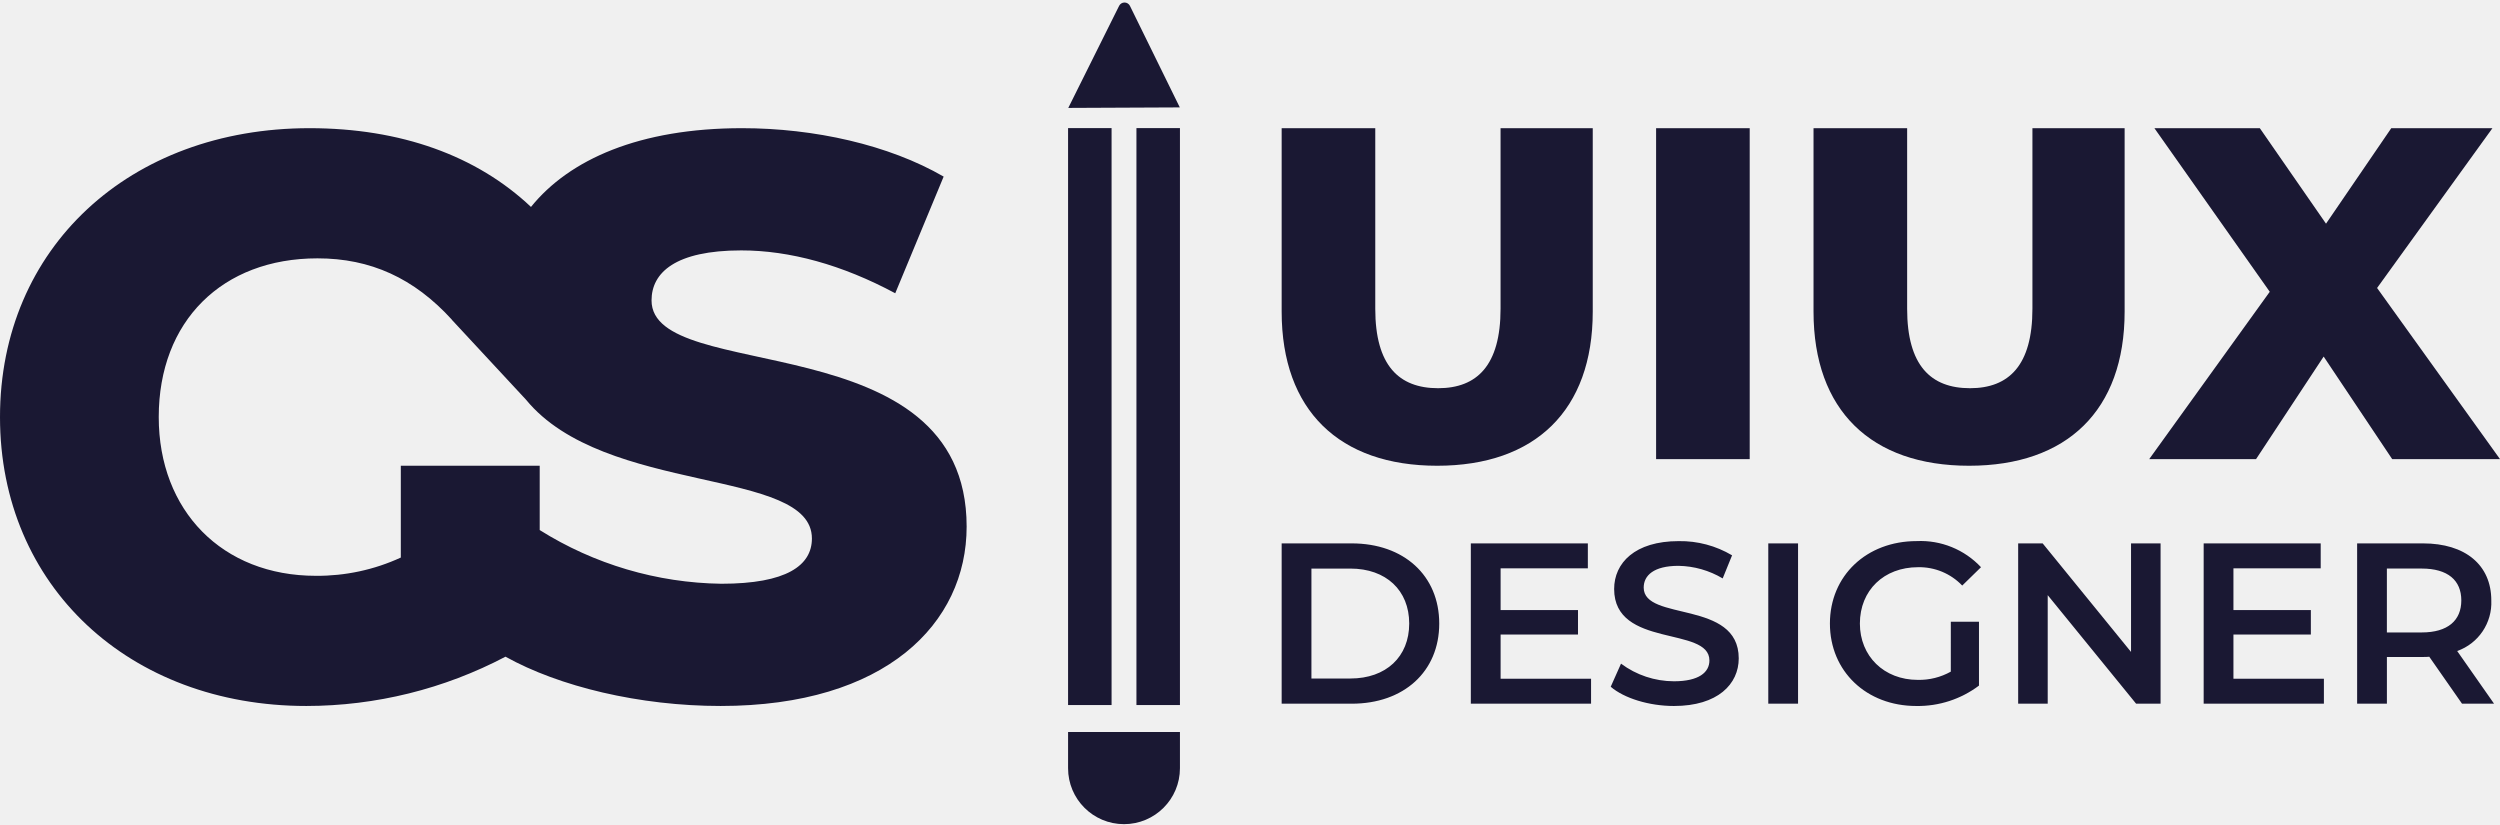
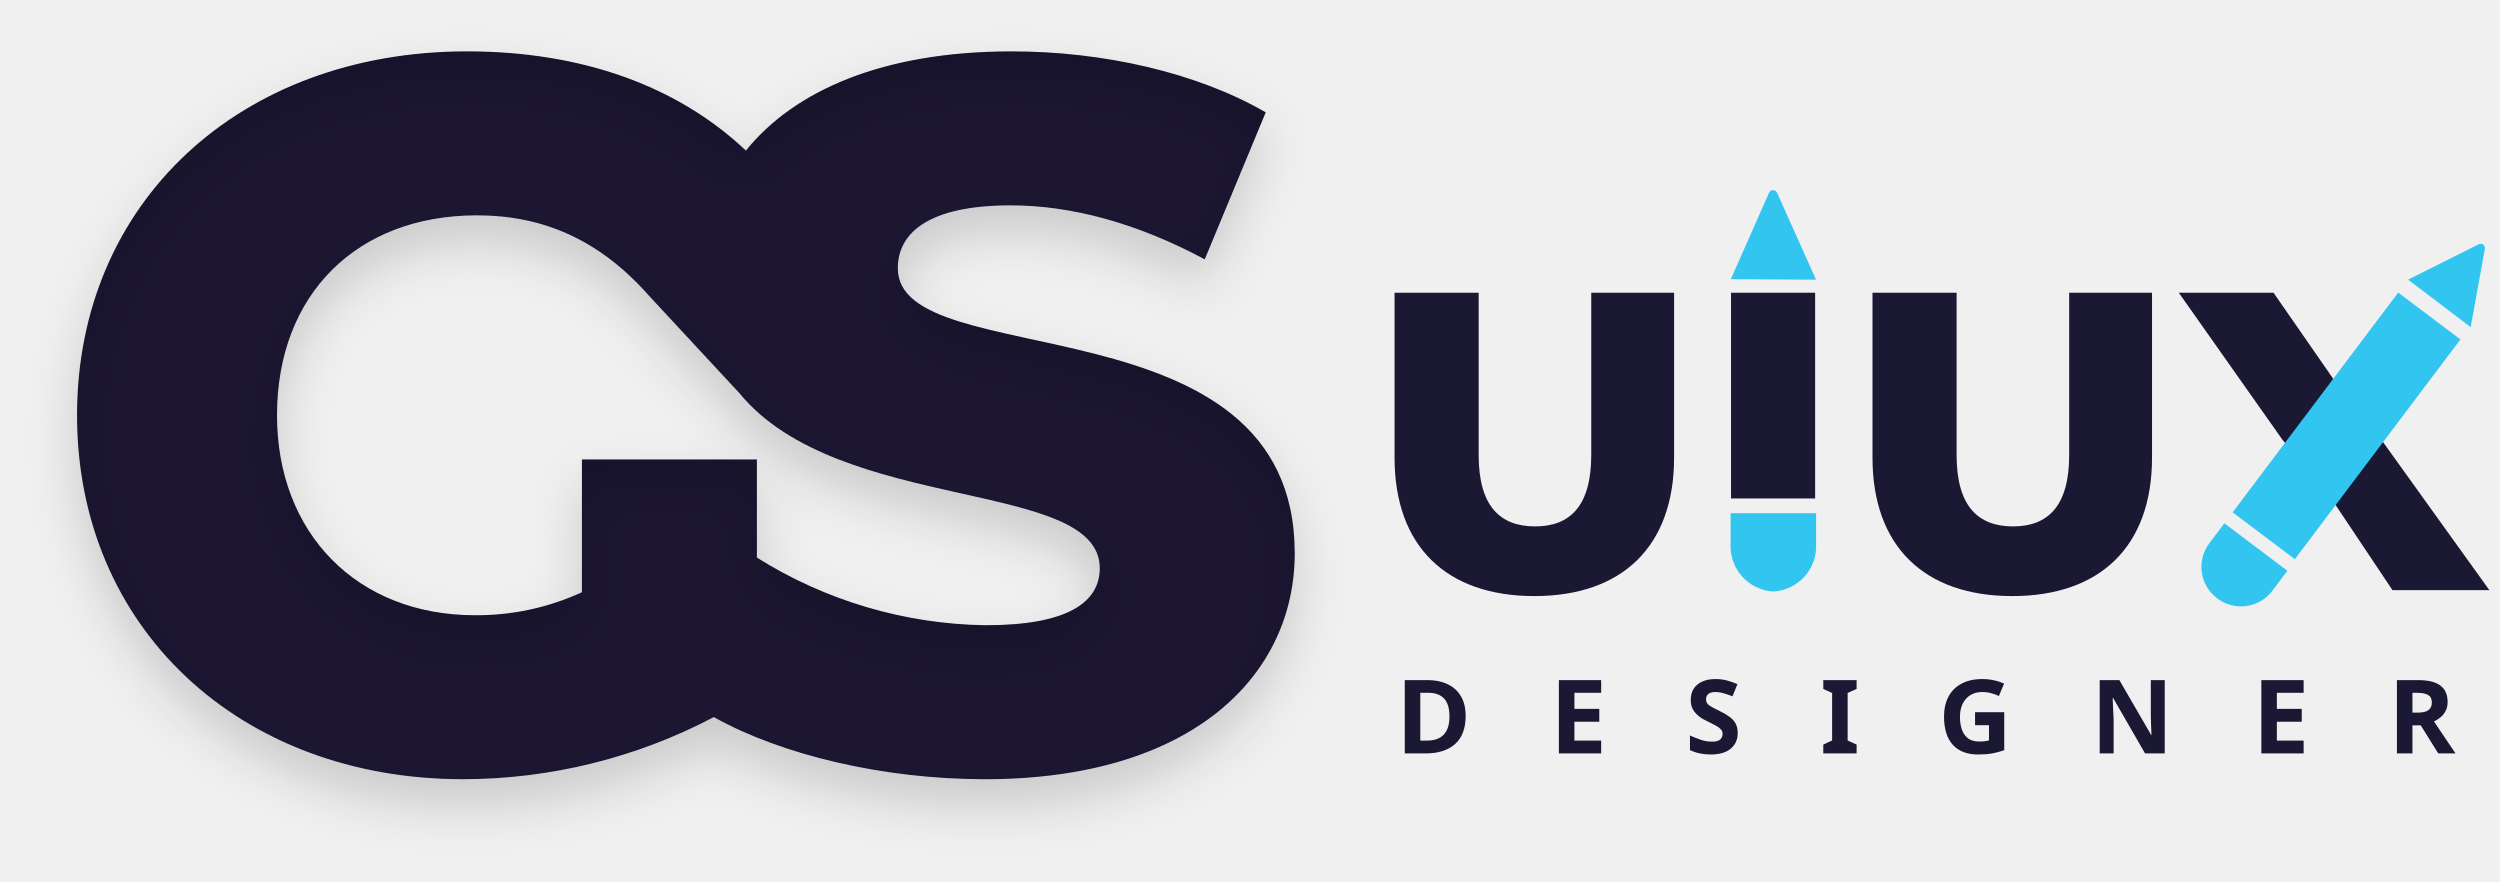
- <svg xmlns="http://www.w3.org/2000/svg" width="367.819" height="121.256" viewBox="0 0 367.819 121.256">
-   <g id="Group_9010" data-name="Group 9010" transform="translate(-1888.903 -3601)">
-     <g id="Group_18" data-name="Group 18" transform="translate(2042.277 3601)">
-       <path id="Path_16" data-name="Path 16" d="M.046,15.754a.89.89,0,0,0,1.133,1.123l15.9-5.327L5.422,0C1.1,12.663,1.757,10.74.046,15.754Z" transform="translate(24.042 11.968) rotate(135)" fill="#1a1833" />
-       <rect id="Rectangle_29" data-name="Rectangle 29" width="6.4" height="84.885" transform="translate(3.769 18.847)" fill="#1a1833" />
-       <rect id="Rectangle_30" data-name="Rectangle 30" width="6.4" height="84.885" transform="translate(13.828 18.847)" fill="#1a1833" />
-       <path id="Rectangle_31" data-name="Rectangle 31" d="M0,0H16.459V5.334A8.229,8.229,0,0,1,8.23,13.563h0A8.229,8.229,0,0,1,0,5.333Z" transform="translate(3.769 107.693)" fill="#1a1833" />
+ <svg xmlns="http://www.w3.org/2000/svg" width="292" height="103.01" viewBox="0 0 292 103.01">
+   <defs>
+     <filter id="Union_2" x="0" y="0" width="160.224" height="103.01" filterUnits="userSpaceOnUse">
+       <feOffset dy="3" input="SourceAlpha" />
+       <feGaussianBlur stdDeviation="3" result="blur" />
+       <feFlood flood-opacity="0.161" />
+       <feComposite operator="in" in2="blur" />
+       <feComposite in="SourceGraphic" />
+     </filter>
+     <filter id="Union_2-2" x="0" y="0" width="160.224" height="103.01" filterUnits="userSpaceOnUse">
+       <feOffset dy="3" input="SourceAlpha" />
+       <feGaussianBlur stdDeviation="3" result="blur-2" />
+       <feFlood flood-opacity="0.161" result="color" />
+       <feComposite operator="out" in="SourceGraphic" in2="blur-2" />
+       <feComposite operator="in" in="color" />
+       <feComposite operator="in" in2="SourceGraphic" />
+     </filter>
+   </defs>
+   <g id="_2" data-name="2" transform="translate(-2782 -3796)">
+     <g data-type="innerShadowGroup">
+       <g transform="matrix(1, 0, 0, 1, 2782, 3796)" filter="url(#Union_2)">
+         <path id="Union_2-3" data-name="Union 2" d="M74.372,77.757a63.046,63.046,0,0,1-29.3,7.253C19.034,85.01,0,67.378,0,42.505S19.034,0,45.541,0c13.424,0,24.6,4.046,32.581,11.588C83.767,4.6,94.081,0,109.177,0c10.626,0,21.6,2.453,29.66,7.124l-7.124,17.165c-7.824-4.2-15.53-6.305-22.654-6.305-9.692,0-13.195,3.27-13.195,7.357,0,12.495,46.359,3.153,46.359,33.28,0,14.246-11.911,26.391-36.2,26.391C94.1,85.01,82.27,82.157,74.372,77.757Zm31.769-10.73c9.575,0,13.312-2.686,13.312-6.656,0-10.5-30.47-6.292-42.068-20.428L66.475,28.187l.011-.01C60.9,22.044,54.5,19.151,46.709,19.151c-14.013,0-23.355,9.225-23.355,23.354,0,13.779,9.342,23.355,23.121,23.355A29.373,29.373,0,0,0,58.97,63.174V47.668H79.405V59.126A51.608,51.608,0,0,0,106.142,67.028Z" transform="translate(9 6)" fill="#1a1833" />
+       </g>
+       <g transform="matrix(1, 0, 0, 1, 2782, 3796)" filter="url(#Union_2-2)">
+         <path id="Union_2-4" data-name="Union 2" d="M74.372,77.757a63.046,63.046,0,0,1-29.3,7.253C19.034,85.01,0,67.378,0,42.505S19.034,0,45.541,0c13.424,0,24.6,4.046,32.581,11.588C83.767,4.6,94.081,0,109.177,0c10.626,0,21.6,2.453,29.66,7.124l-7.124,17.165c-7.824-4.2-15.53-6.305-22.654-6.305-9.692,0-13.195,3.27-13.195,7.357,0,12.495,46.359,3.153,46.359,33.28,0,14.246-11.911,26.391-36.2,26.391C94.1,85.01,82.27,82.157,74.372,77.757Zm31.769-10.73c9.575,0,13.312-2.686,13.312-6.656,0-10.5-30.47-6.292-42.068-20.428L66.475,28.187l.011-.01C60.9,22.044,54.5,19.151,46.709,19.151c-14.013,0-23.355,9.225-23.355,23.354,0,13.779,9.342,23.355,23.121,23.355A29.373,29.373,0,0,0,58.97,63.174V47.668H79.405V59.126A51.608,51.608,0,0,0,106.142,67.028Z" transform="translate(9 6)" fill="#fff" />
+       </g>
    </g>
-     <path id="Union_2" data-name="Union 2" d="M74.372,77.757a63.047,63.047,0,0,1-29.3,7.253C19.034,85.01,0,67.377,0,42.505S19.034,0,45.542,0c13.424,0,24.6,4.046,32.58,11.587C83.767,4.6,94.081,0,109.177,0c10.626,0,21.6,2.452,29.66,7.123l-7.123,17.165c-7.824-4.2-15.531-6.306-22.654-6.306-9.692,0-13.2,3.27-13.2,7.357,0,12.5,46.359,3.153,46.359,33.281,0,14.246-11.911,26.39-36.2,26.39C94.1,85.01,82.27,82.157,74.372,77.757Zm31.769-10.73c9.576,0,13.313-2.686,13.313-6.656,0-10.5-30.479-6.291-42.073-20.435L66.475,28.187l.011-.011C60.9,22.044,54.5,19.151,46.709,19.151c-14.013,0-23.354,9.225-23.354,23.354,0,13.78,9.341,23.354,23.121,23.354A29.369,29.369,0,0,0,58.97,63.174V49.668H79.406v9.459A51.612,51.612,0,0,0,106.141,67.028Z" transform="translate(1888.903 3619.859)" fill="#1a1833" />
-     <path id="Path_11567" data-name="Path 11567" d="M31.269-42.035c14.4,0,22.885-8.138,22.885-22.676V-91.7H40.59v26.571c0,8.347-3.478,11.686-9.182,11.686-5.773,0-9.251-3.339-9.251-11.686V-91.7H8.384v26.989C8.384-50.174,16.87-42.035,31.269-42.035Zm32.206-.974H77.247V-91.7H63.474Zm46.048.974c14.4,0,22.885-8.138,22.885-22.676V-91.7H118.843v26.571c0,8.347-3.478,11.686-9.182,11.686-5.773,0-9.251-3.339-9.251-11.686V-91.7H86.637v26.989C86.637-50.174,95.123-42.035,109.522-42.035Zm78.114-.974-18.085-25.18L186.523-91.7H171.638l-9.6,14.051L152.3-91.7H136.789l16.972,24.067L136.024-43.009h15.72L161.691-58.1l10.086,15.094Z" transform="translate(2069.086 3711.559)" fill="#1a1833" />
-     <path id="Path_11566" data-name="Path 11566" d="M6.486-25.067H16.8c7.649,0,12.871-4.717,12.871-11.793S24.445-48.653,16.8-48.653H6.486Zm4.38-3.706V-44.947h5.728c5.256,0,8.659,3.2,8.659,8.087s-3.4,8.087-8.659,8.087ZM38.7-28.74v-6.5H50.086v-3.605H38.7V-44.98H51.535v-3.673H34.318v23.586h17.69V-28.74ZM64.2-24.73c6.469,0,9.535-3.235,9.535-7.008,0-8.659-13.983-5.391-13.983-10.412,0-1.786,1.483-3.2,5.122-3.2a13.107,13.107,0,0,1,6.5,1.853l1.381-3.4a14.912,14.912,0,0,0-7.851-2.089c-6.469,0-9.5,3.235-9.5,7.042,0,8.761,14.017,5.425,14.017,10.513,0,1.752-1.55,3.066-5.223,3.066a13.069,13.069,0,0,1-7.783-2.594L54.9-27.56C56.859-25.876,60.532-24.73,64.2-24.73Zm13.882-.337h4.38V-48.653h-4.38Zm26.854-4.717a9.527,9.527,0,0,1-4.852,1.213c-4.987,0-8.525-3.5-8.525-8.289,0-4.886,3.538-8.289,8.558-8.289a8.754,8.754,0,0,1,6.5,2.7l2.763-2.7A12.184,12.184,0,0,0,99.92-48.99c-7.379,0-12.77,5.088-12.77,12.13s5.391,12.13,12.7,12.13a14.933,14.933,0,0,0,9.232-3v-9.4h-4.144Zm26.517-18.869v15.971L118.452-48.653h-3.605v23.586h4.347V-41.038L132.2-25.067H135.8V-48.653ZM146.52-28.74v-6.5h11.389v-3.605H146.52V-44.98h12.838v-3.673H142.139v23.586h17.69V-28.74Zm38.344,3.673-5.425-7.75a7.54,7.54,0,0,0,5.02-7.446c0-5.223-3.841-8.39-10.041-8.39h-9.7v23.586h4.38v-6.874h5.324a8.211,8.211,0,0,0,.91-.034l4.818,6.907Zm-4.818-15.2c0,2.965-1.988,4.717-5.829,4.717h-5.122v-9.4h5.122C178.058-44.947,180.046-43.228,180.046-40.263Z" transform="translate(2070.984 3729.6)" fill="#1a1833" />
+     <g id="Group_9012" data-name="Group 9012" transform="translate(-5 16.496)">
+       <path id="Path_11572" data-name="Path 11572" d="M24.709-56.271c10.271,0,16.325-5.806,16.325-16.176V-91.7H31.358v18.955c0,5.954-2.481,8.336-6.55,8.336-4.118,0-6.6-2.382-6.6-8.336V-91.7H8.384v19.253C8.384-62.077,14.438-56.271,24.709-56.271Zm22.974-11.4h9.825V-91.7H47.683Zm32.849,11.4c10.271,0,16.325-5.806,16.325-16.176V-91.7H87.181v18.955c0,5.954-2.481,8.336-6.55,8.336-4.118,0-6.6-2.382-6.6-8.336V-91.7H64.207v19.253C64.207-62.077,70.261-56.271,80.532-56.271Zm55.724-.695-12.9-17.963L118-81.677,111.049-91.7H99.983l12.107,17.169,5.657,6.8,7.195,10.768Z" transform="translate(2941.5 3905.397)" fill="#1a1833" />
+       <g id="Group_18" data-name="Group 18" transform="matrix(-0.799, -0.602, 0.602, -0.799, 3051.293, 3853.401)">
+         <path id="Path_16" data-name="Path 16" d="M.025.654A.5.5,0,0,1,.658.026L9.48,2.94,2.967,9.4C.6,2.369.961,3.436.025.654Z" transform="translate(6.703 51.876) rotate(-135)" fill="#31c5f0" />
+         <rect id="Rectangle_30" data-name="Rectangle 30" width="9.095" height="32.125" transform="translate(2.172 9.104)" fill="#31c5f0" />
+         <path id="Rectangle_31" data-name="Rectangle 31" d="M0,7.5H9.212V4.55A4.578,4.578,0,0,0,4.606,0h0A4.578,4.578,0,0,0,0,4.551Z" transform="translate(2.055 0)" fill="#31c5f0" />
+       </g>
+       <path id="Path_16-2" data-name="Path 16" d="M.04.723A.537.537,0,0,1,.148.145a.538.538,0,0,1,.579-.1L11.09,3.992l-7.073,7C.82,2.738,1.305,3.992.04.723Z" transform="translate(2994.094 3801.504) rotate(45)" fill="#31c5f0" />
+       <path id="Rectangle_31-2" data-name="Rectangle 31" d="M0,9.146H9.985v-3.6A5.293,5.293,0,0,0,4.993,0h0A5.293,5.293,0,0,0,0,5.55Z" transform="translate(2999.12 3848.592) rotate(-180)" fill="#31c5f0" />
+     </g>
+     <text id="DESIGNER" transform="translate(2945 3884)" fill="#1a1833" font-size="12" font-family="Montserrat-SemiBold, Montserrat" font-weight="600" letter-spacing="0.76em">
+       <tspan x="0" y="0">DESIGNER</tspan>
+     </text>
  </g>
</svg>
